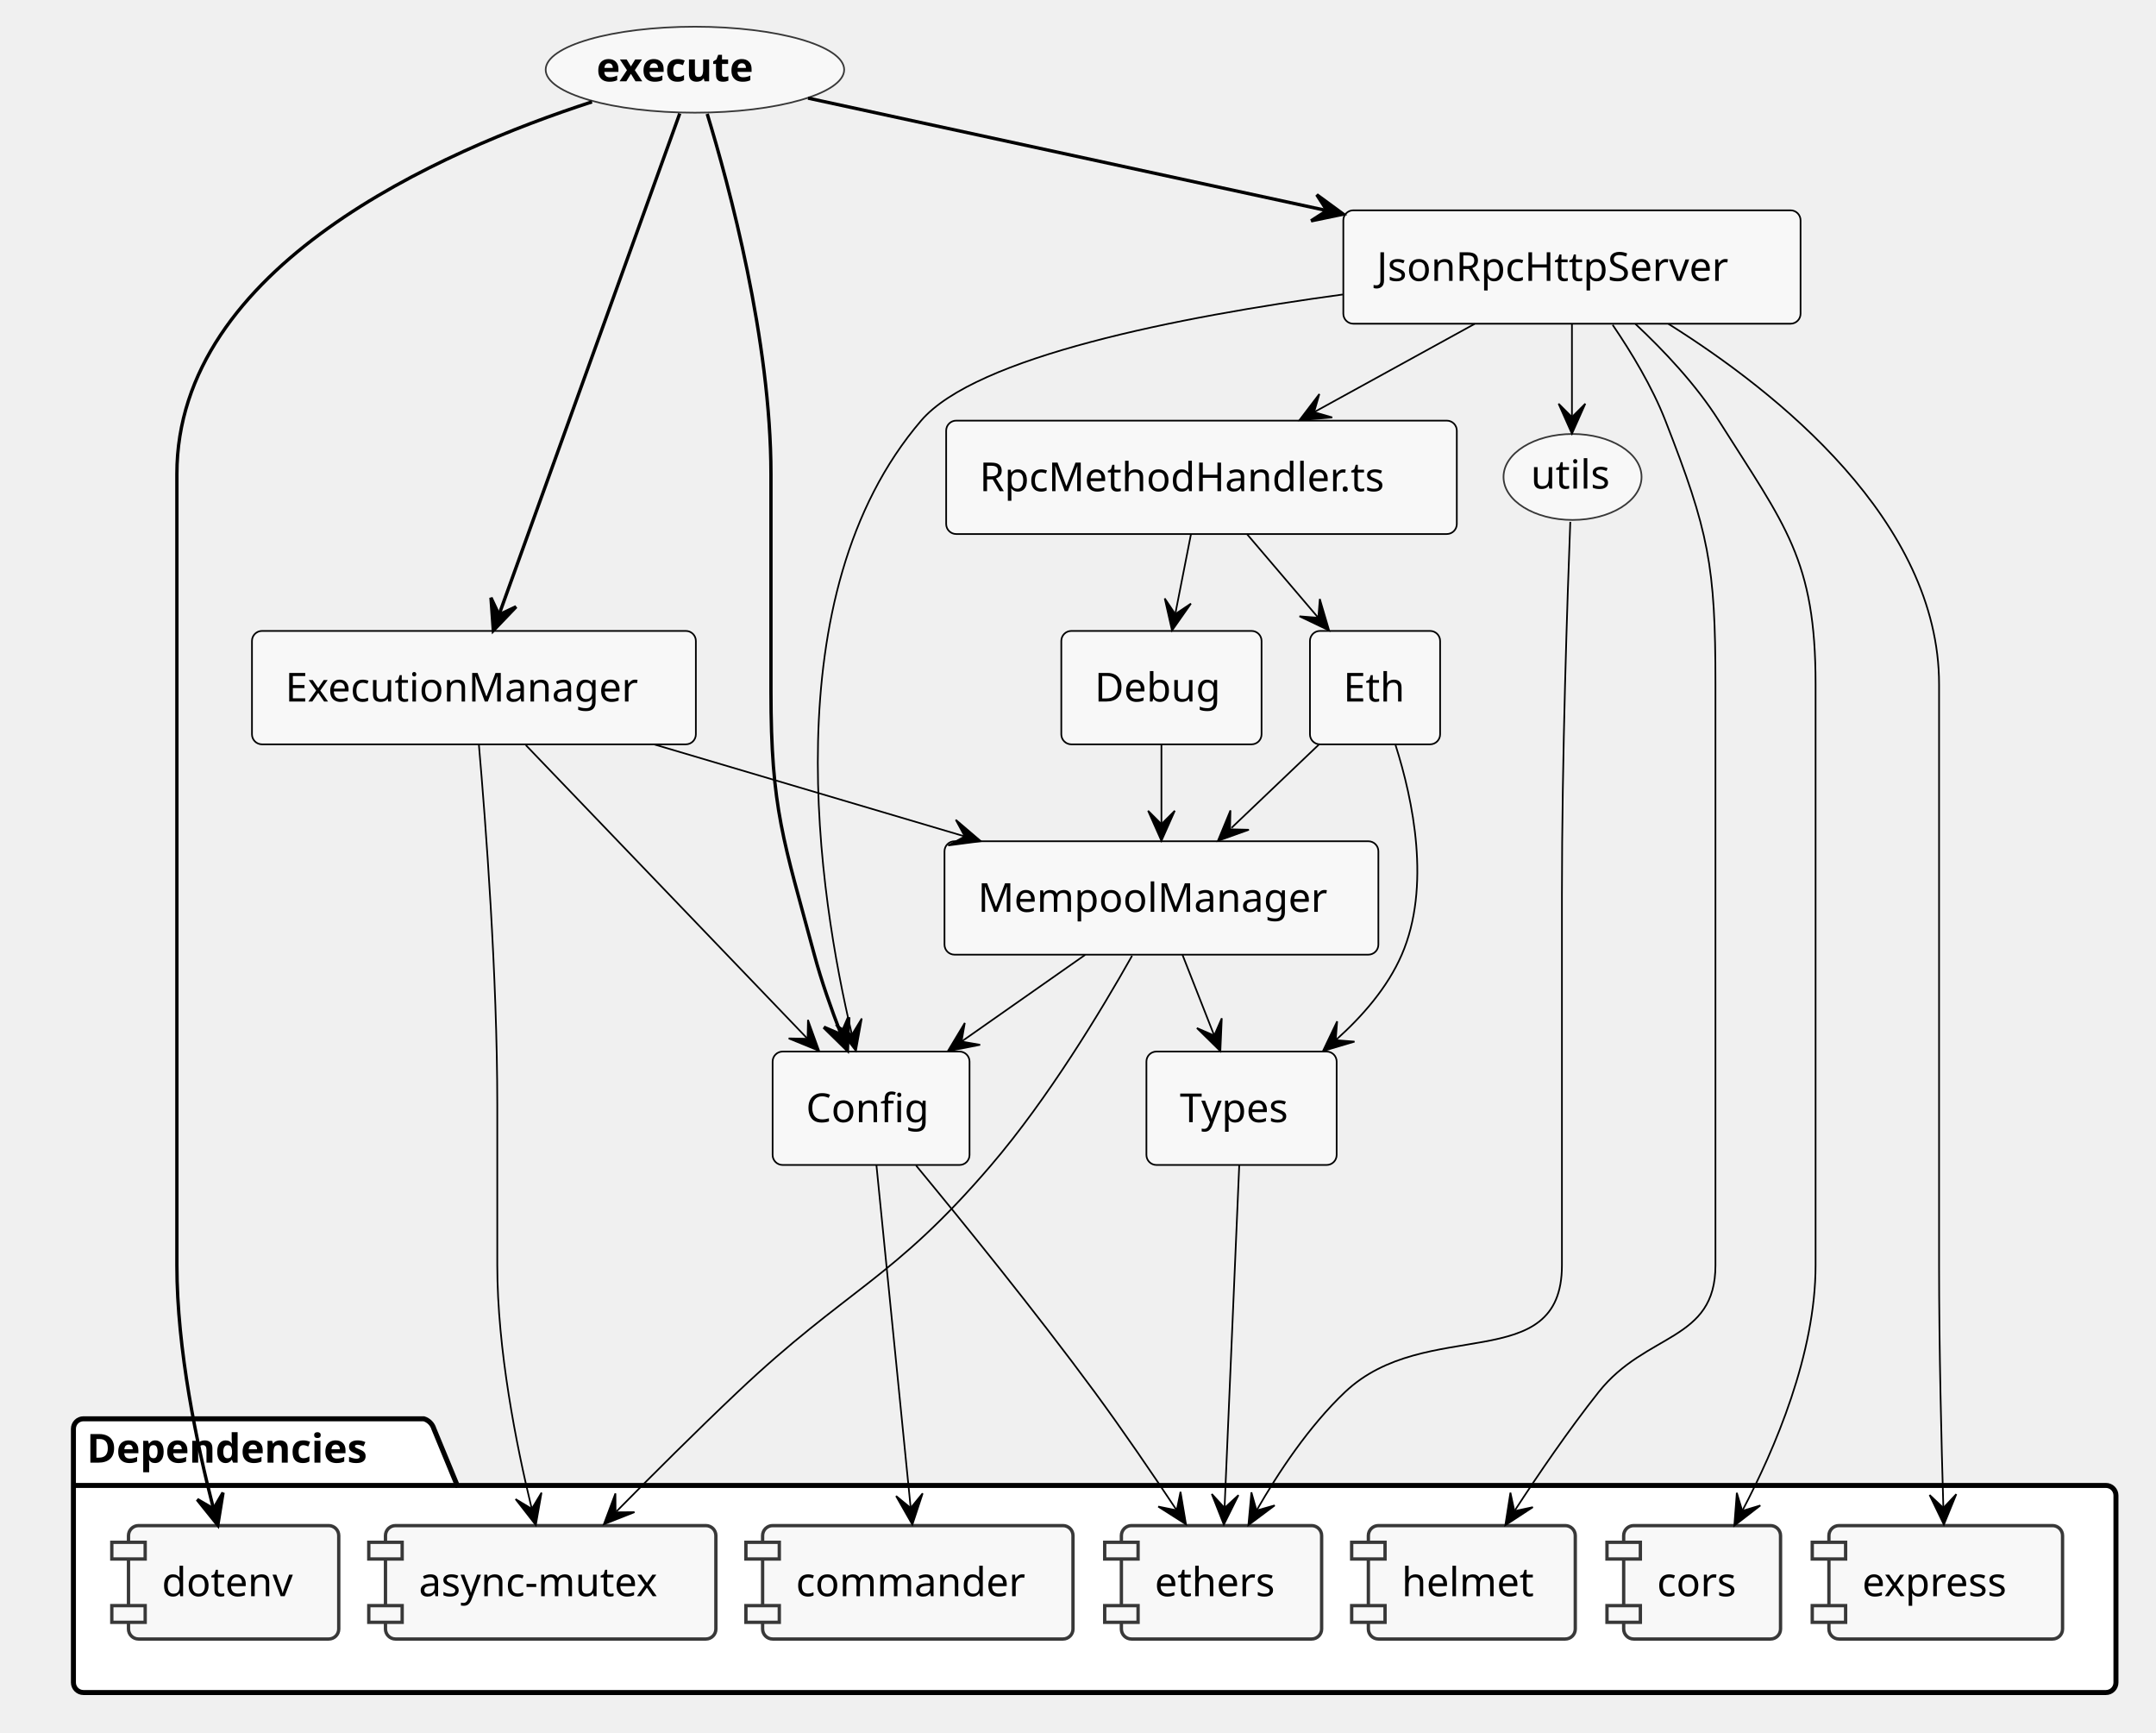
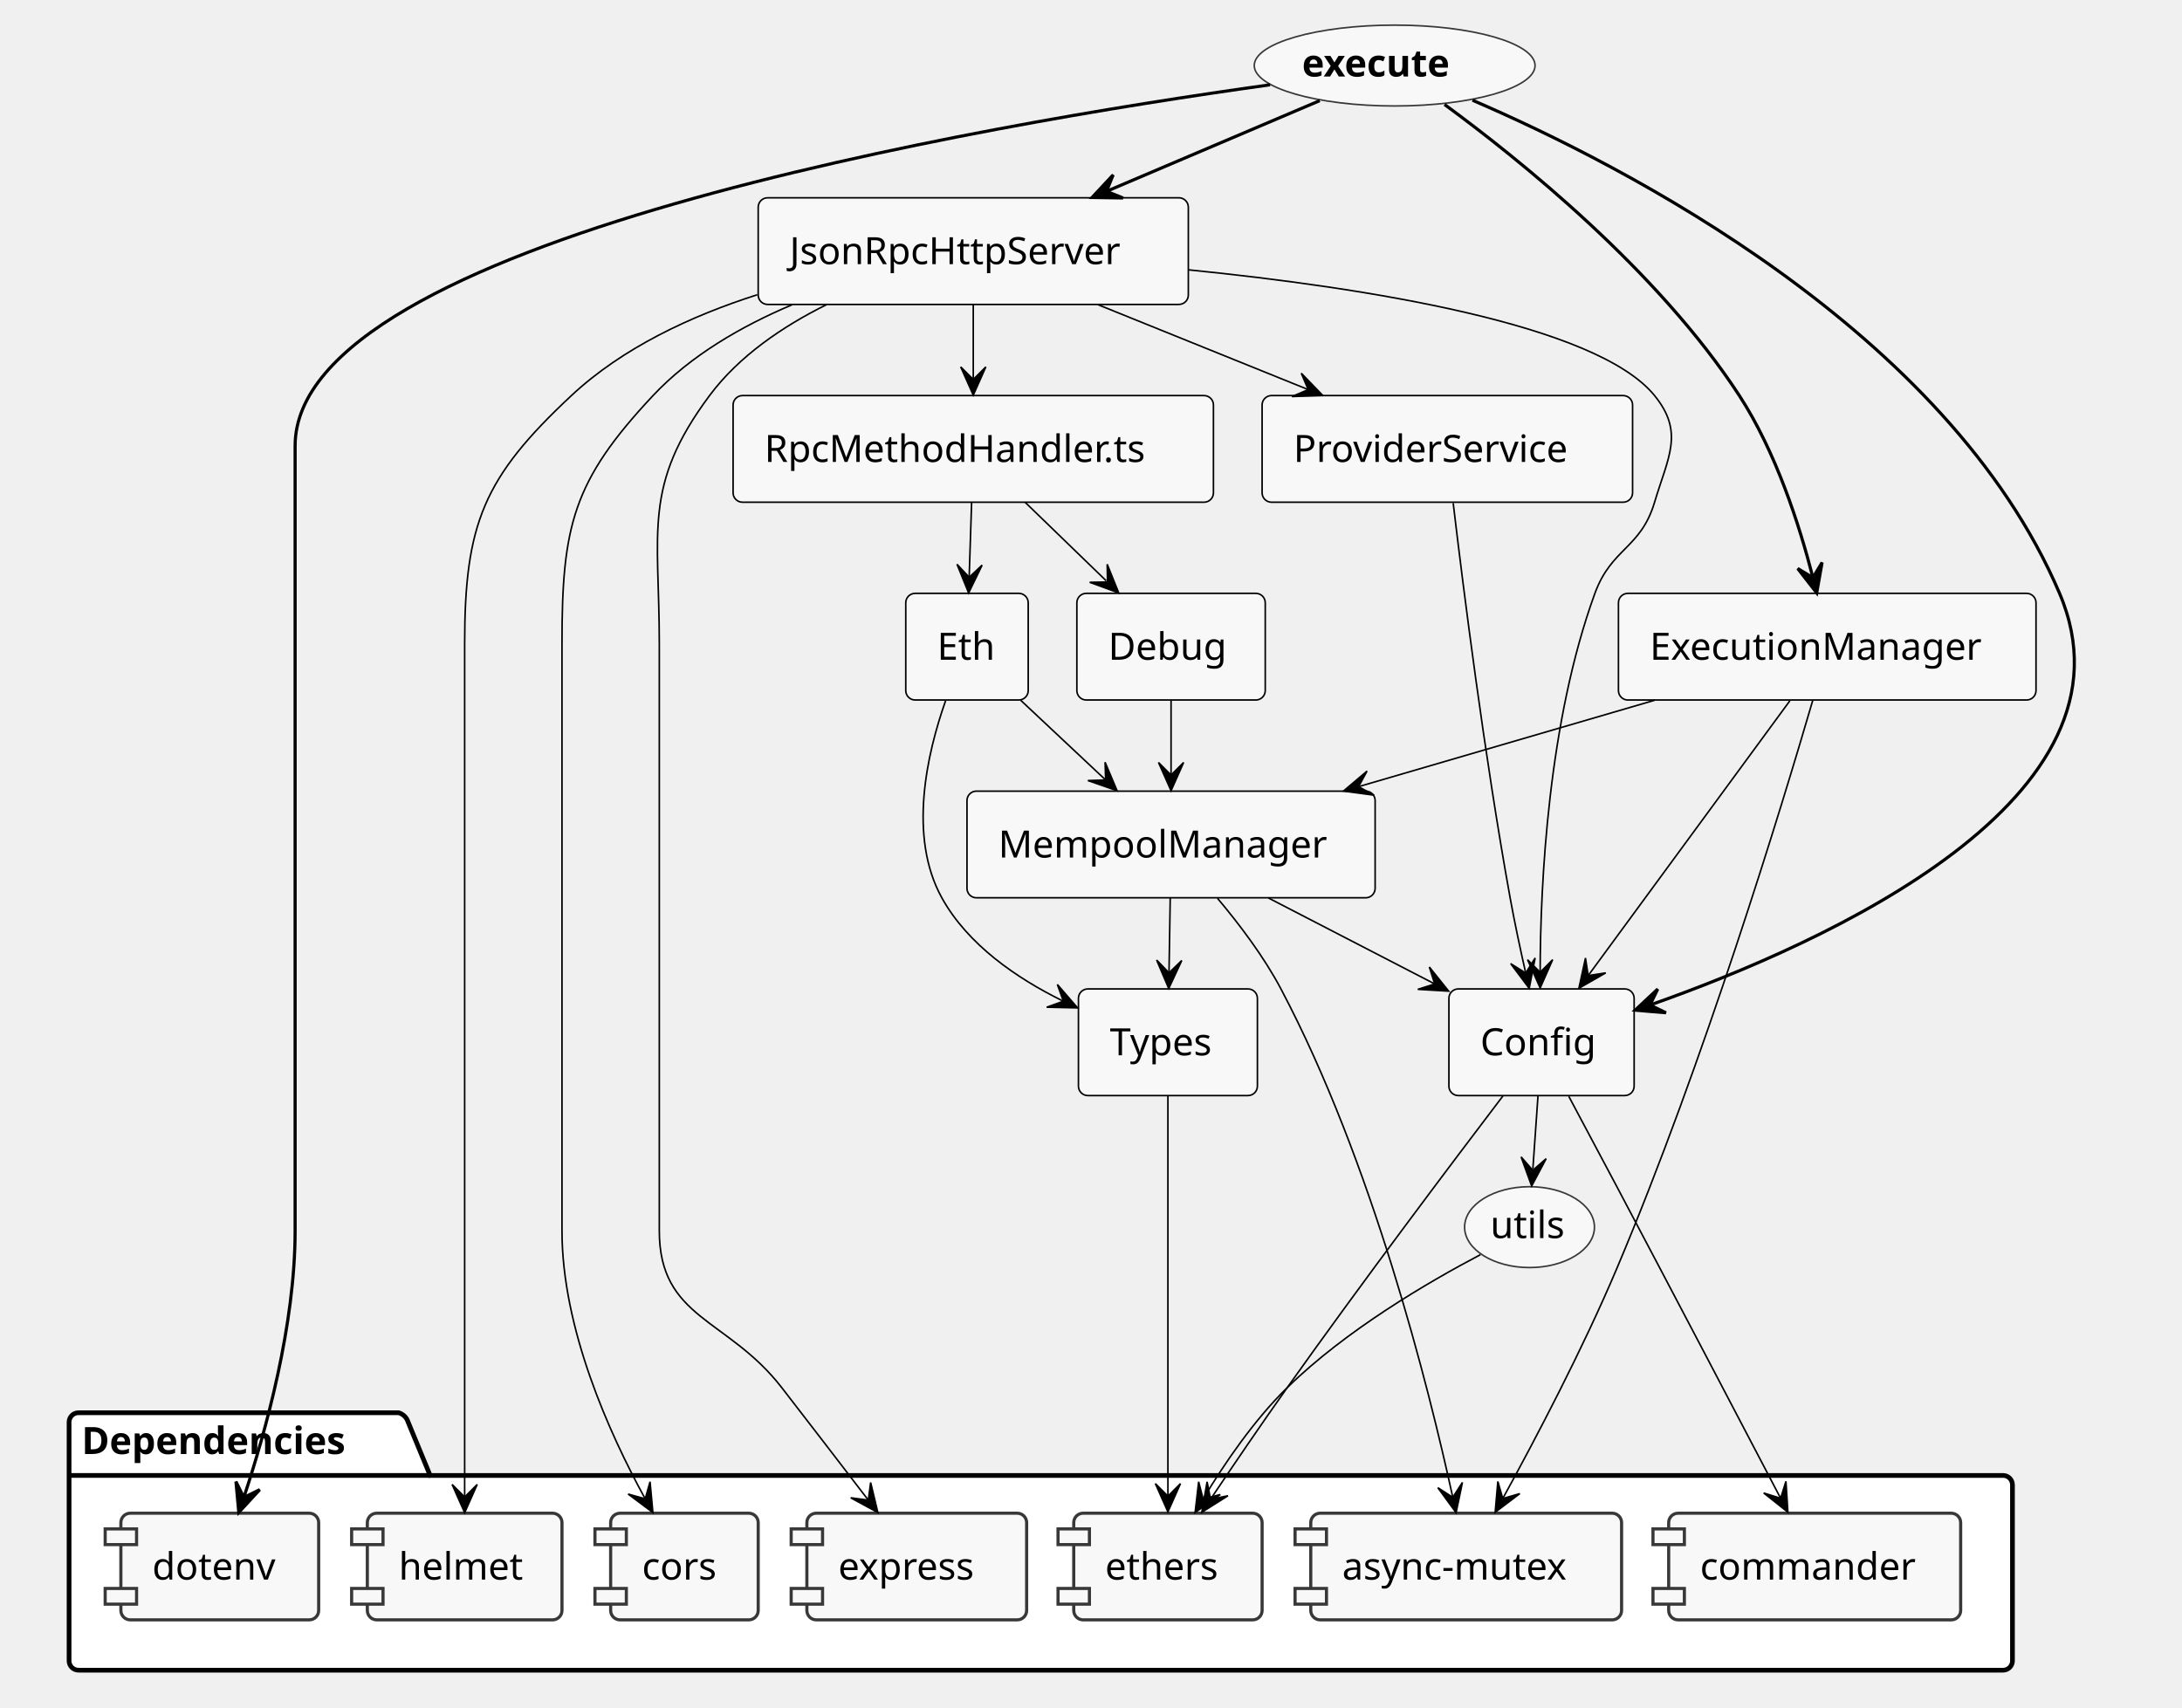
- <svg xmlns="http://www.w3.org/2000/svg" contentScriptType="application/ecmascript" contentStyleType="text/css" height="519px" preserveAspectRatio="none" style="width:646px;height:519px;" version="1.1" viewBox="0 0 646 519" width="646px" zoomAndPan="magnify">
+ <svg xmlns="http://www.w3.org/2000/svg" contentScriptType="application/ecmascript" contentStyleType="text/css" height="544px" preserveAspectRatio="none" style="width:695px;height:544px;" version="1.1" viewBox="0 0 695 544" width="695px" zoomAndPan="magnify">
  <defs />
  <g>
-     <path d="M25,425 L127,425 A4.5,4.5 0 0 1 130,428 L137,444.969 L631,444.969 A3,3 0 0 1 634,447.969 L634,504 A3,3 0 0 1 631,507 L25,507 A3,3 0 0 1 22,504 L22,428 A3,3 0 0 1 25,425 " fill="#FFFFFF" style="stroke: #000000; stroke-width: 1.5;" />
-     <line style="stroke: #000000; stroke-width: 1.5;" x1="22" x2="137" y1="444.969" y2="444.969" />
-     <text fill="#000000" font-family="Tahoma, sans-serif" font-size="12" font-weight="bold" lengthAdjust="spacingAndGlyphs" textLength="102" x="26" y="438.139">Dependencies</text>
-     <rect fill="#F8F8F8" height="33.969" rx="3" ry="3" style="stroke: #383838; stroke-width: 1.0;" width="99" x="115.5" y="457" />
-     <rect fill="#F8F8F8" height="5" style="stroke: #383838; stroke-width: 1.0;" width="10" x="110.5" y="462" />
-     <rect fill="#F8F8F8" height="5" style="stroke: #383838; stroke-width: 1.0;" width="10" x="110.5" y="480.969" />
-     <text fill="#000000" font-family="Tahoma, sans-serif" font-size="12" lengthAdjust="spacingAndGlyphs" textLength="79" x="125.5" y="478.139">async-mutex</text>
-     <rect fill="#F8F8F8" height="33.969" rx="3" ry="3" style="stroke: #383838; stroke-width: 1.0;" width="93" x="228.5" y="457" />
-     <rect fill="#F8F8F8" height="5" style="stroke: #383838; stroke-width: 1.0;" width="10" x="223.5" y="462" />
-     <rect fill="#F8F8F8" height="5" style="stroke: #383838; stroke-width: 1.0;" width="10" x="223.5" y="480.969" />
-     <text fill="#000000" font-family="Tahoma, sans-serif" font-size="12" lengthAdjust="spacingAndGlyphs" textLength="73" x="238.5" y="478.139">commander</text>
-     <rect fill="#F8F8F8" height="33.969" rx="3" ry="3" style="stroke: #383838; stroke-width: 1.0;" width="47" x="486.5" y="457" />
-     <rect fill="#F8F8F8" height="5" style="stroke: #383838; stroke-width: 1.0;" width="10" x="481.5" y="462" />
-     <rect fill="#F8F8F8" height="5" style="stroke: #383838; stroke-width: 1.0;" width="10" x="481.5" y="480.969" />
-     <text fill="#000000" font-family="Tahoma, sans-serif" font-size="12" lengthAdjust="spacingAndGlyphs" textLength="27" x="496.5" y="478.139">cors</text>
-     <rect fill="#F8F8F8" height="33.969" rx="3" ry="3" style="stroke: #383838; stroke-width: 1.0;" width="63" x="38.5" y="457" />
-     <rect fill="#F8F8F8" height="5" style="stroke: #383838; stroke-width: 1.0;" width="10" x="33.5" y="462" />
-     <rect fill="#F8F8F8" height="5" style="stroke: #383838; stroke-width: 1.0;" width="10" x="33.5" y="480.969" />
-     <text fill="#000000" font-family="Tahoma, sans-serif" font-size="12" lengthAdjust="spacingAndGlyphs" textLength="43" x="48.5" y="478.139">dotenv</text>
-     <rect fill="#F8F8F8" height="33.969" rx="3" ry="3" style="stroke: #383838; stroke-width: 1.0;" width="60" x="336" y="457" />
-     <rect fill="#F8F8F8" height="5" style="stroke: #383838; stroke-width: 1.0;" width="10" x="331" y="462" />
-     <rect fill="#F8F8F8" height="5" style="stroke: #383838; stroke-width: 1.0;" width="10" x="331" y="480.969" />
-     <text fill="#000000" font-family="Tahoma, sans-serif" font-size="12" lengthAdjust="spacingAndGlyphs" textLength="40" x="346" y="478.139">ethers</text>
-     <rect fill="#F8F8F8" height="33.969" rx="3" ry="3" style="stroke: #383838; stroke-width: 1.0;" width="70" x="548" y="457" />
-     <rect fill="#F8F8F8" height="5" style="stroke: #383838; stroke-width: 1.0;" width="10" x="543" y="462" />
-     <rect fill="#F8F8F8" height="5" style="stroke: #383838; stroke-width: 1.0;" width="10" x="543" y="480.969" />
-     <text fill="#000000" font-family="Tahoma, sans-serif" font-size="12" lengthAdjust="spacingAndGlyphs" textLength="50" x="558" y="478.139">express</text>
-     <rect fill="#F8F8F8" height="33.969" rx="3" ry="3" style="stroke: #383838; stroke-width: 1.0;" width="62" x="410" y="457" />
-     <rect fill="#F8F8F8" height="5" style="stroke: #383838; stroke-width: 1.0;" width="10" x="405" y="462" />
-     <rect fill="#F8F8F8" height="5" style="stroke: #383838; stroke-width: 1.0;" width="10" x="405" y="480.969" />
-     <text fill="#000000" font-family="Tahoma, sans-serif" font-size="12" lengthAdjust="spacingAndGlyphs" textLength="42" x="420" y="478.139">helmet</text>
-     <ellipse cx="208.219" cy="20.877" fill="#F8F8F8" rx="44.719" ry="12.877" style="stroke: #383838; stroke-width: 0.5;" />
-     <text fill="#000000" font-family="Tahoma, sans-serif" font-size="12" font-weight="bold" lengthAdjust="spacingAndGlyphs" textLength="59" x="178.719" y="24.362">execute</text>
-     <rect fill="#F8F8F8" height="33.969" rx="3" ry="3" style="stroke: #000000; stroke-width: 0.5;" width="59" x="231.5" y="315" />
-     <text fill="#000000" font-family="Tahoma, sans-serif" font-size="12" lengthAdjust="spacingAndGlyphs" textLength="39" x="241.5" y="336.139">Config</text>
-     <rect fill="#F8F8F8" height="33.969" rx="3" ry="3" style="stroke: #000000; stroke-width: 0.5;" width="60" x="318" y="189" />
-     <text fill="#000000" font-family="Tahoma, sans-serif" font-size="12" lengthAdjust="spacingAndGlyphs" textLength="40" x="328" y="210.139">Debug</text>
-     <rect fill="#F8F8F8" height="33.969" rx="3" ry="3" style="stroke: #000000; stroke-width: 0.5;" width="39" x="392.5" y="189" />
-     <text fill="#000000" font-family="Tahoma, sans-serif" font-size="12" lengthAdjust="spacingAndGlyphs" textLength="19" x="402.5" y="210.139">Eth</text>
-     <rect fill="#F8F8F8" height="33.969" rx="3" ry="3" style="stroke: #000000; stroke-width: 0.5;" width="133" x="75.5" y="189" />
-     <text fill="#000000" font-family="Tahoma, sans-serif" font-size="12" lengthAdjust="spacingAndGlyphs" textLength="113" x="85.5" y="210.139">ExecutionManager</text>
-     <rect fill="#F8F8F8" height="33.969" rx="3" ry="3" style="stroke: #000000; stroke-width: 0.5;" width="137" x="402.5" y="63" />
-     <text fill="#000000" font-family="Tahoma, sans-serif" font-size="12" lengthAdjust="spacingAndGlyphs" textLength="117" x="412.5" y="84.139">JsonRpcHttpServer</text>
-     <rect fill="#F8F8F8" height="33.969" rx="3" ry="3" style="stroke: #000000; stroke-width: 0.5;" width="130" x="283" y="252" />
-     <text fill="#000000" font-family="Tahoma, sans-serif" font-size="12" lengthAdjust="spacingAndGlyphs" textLength="110" x="293" y="273.139">MempoolManager</text>
-     <rect fill="#F8F8F8" height="33.969" rx="3" ry="3" style="stroke: #000000; stroke-width: 0.5;" width="153" x="283.5" y="126" />
-     <text fill="#000000" font-family="Tahoma, sans-serif" font-size="12" lengthAdjust="spacingAndGlyphs" textLength="133" x="293.5" y="147.139">RpcMethodHandler.ts</text>
+     <path d="M25,450 L127,450 A4.5,4.5 0 0 1 130,453 L137,469.969 L638,469.969 A3,3 0 0 1 641,472.969 L641,529 A3,3 0 0 1 638,532 L25,532 A3,3 0 0 1 22,529 L22,453 A3,3 0 0 1 25,450 " fill="#FFFFFF" style="stroke: #000000; stroke-width: 1.5;" />
+     <line style="stroke: #000000; stroke-width: 1.5;" x1="22" x2="137" y1="469.969" y2="469.969" />
+     <text fill="#000000" font-family="Tahoma, sans-serif" font-size="12" font-weight="bold" lengthAdjust="spacingAndGlyphs" textLength="102" x="26" y="463.139">Dependencies</text>
+     <rect fill="#F8F8F8" height="33.969" rx="3" ry="3" style="stroke: #383838; stroke-width: 1.0;" width="99" x="417.5" y="482" />
+     <rect fill="#F8F8F8" height="5" style="stroke: #383838; stroke-width: 1.0;" width="10" x="412.5" y="487" />
+     <rect fill="#F8F8F8" height="5" style="stroke: #383838; stroke-width: 1.0;" width="10" x="412.5" y="505.969" />
+     <text fill="#000000" font-family="Tahoma, sans-serif" font-size="12" lengthAdjust="spacingAndGlyphs" textLength="79" x="427.5" y="503.139">async-mutex</text>
+     <rect fill="#F8F8F8" height="33.969" rx="3" ry="3" style="stroke: #383838; stroke-width: 1.0;" width="93" x="531.5" y="482" />
+     <rect fill="#F8F8F8" height="5" style="stroke: #383838; stroke-width: 1.0;" width="10" x="526.5" y="487" />
+     <rect fill="#F8F8F8" height="5" style="stroke: #383838; stroke-width: 1.0;" width="10" x="526.5" y="505.969" />
+     <text fill="#000000" font-family="Tahoma, sans-serif" font-size="12" lengthAdjust="spacingAndGlyphs" textLength="73" x="541.5" y="503.139">commander</text>
+     <rect fill="#F8F8F8" height="33.969" rx="3" ry="3" style="stroke: #383838; stroke-width: 1.0;" width="47" x="194.5" y="482" />
+     <rect fill="#F8F8F8" height="5" style="stroke: #383838; stroke-width: 1.0;" width="10" x="189.5" y="487" />
+     <rect fill="#F8F8F8" height="5" style="stroke: #383838; stroke-width: 1.0;" width="10" x="189.5" y="505.969" />
+     <text fill="#000000" font-family="Tahoma, sans-serif" font-size="12" lengthAdjust="spacingAndGlyphs" textLength="27" x="204.5" y="503.139">cors</text>
+     <rect fill="#F8F8F8" height="33.969" rx="3" ry="3" style="stroke: #383838; stroke-width: 1.0;" width="63" x="38.5" y="482" />
+     <rect fill="#F8F8F8" height="5" style="stroke: #383838; stroke-width: 1.0;" width="10" x="33.5" y="487" />
+     <rect fill="#F8F8F8" height="5" style="stroke: #383838; stroke-width: 1.0;" width="10" x="33.5" y="505.969" />
+     <text fill="#000000" font-family="Tahoma, sans-serif" font-size="12" lengthAdjust="spacingAndGlyphs" textLength="43" x="48.5" y="503.139">dotenv</text>
+     <rect fill="#F8F8F8" height="33.969" rx="3" ry="3" style="stroke: #383838; stroke-width: 1.0;" width="60" x="342" y="482" />
+     <rect fill="#F8F8F8" height="5" style="stroke: #383838; stroke-width: 1.0;" width="10" x="337" y="487" />
+     <rect fill="#F8F8F8" height="5" style="stroke: #383838; stroke-width: 1.0;" width="10" x="337" y="505.969" />
+     <text fill="#000000" font-family="Tahoma, sans-serif" font-size="12" lengthAdjust="spacingAndGlyphs" textLength="40" x="352" y="503.139">ethers</text>
+     <rect fill="#F8F8F8" height="33.969" rx="3" ry="3" style="stroke: #383838; stroke-width: 1.0;" width="70" x="257" y="482" />
+     <rect fill="#F8F8F8" height="5" style="stroke: #383838; stroke-width: 1.0;" width="10" x="252" y="487" />
+     <rect fill="#F8F8F8" height="5" style="stroke: #383838; stroke-width: 1.0;" width="10" x="252" y="505.969" />
+     <text fill="#000000" font-family="Tahoma, sans-serif" font-size="12" lengthAdjust="spacingAndGlyphs" textLength="50" x="267" y="503.139">express</text>
+     <rect fill="#F8F8F8" height="33.969" rx="3" ry="3" style="stroke: #383838; stroke-width: 1.0;" width="62" x="117" y="482" />
+     <rect fill="#F8F8F8" height="5" style="stroke: #383838; stroke-width: 1.0;" width="10" x="112" y="487" />
+     <rect fill="#F8F8F8" height="5" style="stroke: #383838; stroke-width: 1.0;" width="10" x="112" y="505.969" />
+     <text fill="#000000" font-family="Tahoma, sans-serif" font-size="12" lengthAdjust="spacingAndGlyphs" textLength="42" x="127" y="503.139">helmet</text>
+     <ellipse cx="444.219" cy="20.877" fill="#F8F8F8" rx="44.719" ry="12.877" style="stroke: #383838; stroke-width: 0.5;" />
+     <text fill="#000000" font-family="Tahoma, sans-serif" font-size="12" font-weight="bold" lengthAdjust="spacingAndGlyphs" textLength="59" x="414.719" y="24.362">execute</text>
+     <rect fill="#F8F8F8" height="33.969" rx="3" ry="3" style="stroke: #000000; stroke-width: 0.5;" width="59" x="461.5" y="315" />
+     <text fill="#000000" font-family="Tahoma, sans-serif" font-size="12" lengthAdjust="spacingAndGlyphs" textLength="39" x="471.5" y="336.139">Config</text>
+     <rect fill="#F8F8F8" height="33.969" rx="3" ry="3" style="stroke: #000000; stroke-width: 0.5;" width="60" x="343" y="189" />
+     <text fill="#000000" font-family="Tahoma, sans-serif" font-size="12" lengthAdjust="spacingAndGlyphs" textLength="40" x="353" y="210.139">Debug</text>
+     <rect fill="#F8F8F8" height="33.969" rx="3" ry="3" style="stroke: #000000; stroke-width: 0.5;" width="39" x="288.5" y="189" />
+     <text fill="#000000" font-family="Tahoma, sans-serif" font-size="12" lengthAdjust="spacingAndGlyphs" textLength="19" x="298.5" y="210.139">Eth</text>
+     <rect fill="#F8F8F8" height="33.969" rx="3" ry="3" style="stroke: #000000; stroke-width: 0.5;" width="133" x="515.5" y="189" />
+     <text fill="#000000" font-family="Tahoma, sans-serif" font-size="12" lengthAdjust="spacingAndGlyphs" textLength="113" x="525.5" y="210.139">ExecutionManager</text>
+     <rect fill="#F8F8F8" height="33.969" rx="3" ry="3" style="stroke: #000000; stroke-width: 0.5;" width="137" x="241.5" y="63" />
+     <text fill="#000000" font-family="Tahoma, sans-serif" font-size="12" lengthAdjust="spacingAndGlyphs" textLength="117" x="251.5" y="84.139">JsonRpcHttpServer</text>
+     <rect fill="#F8F8F8" height="33.969" rx="3" ry="3" style="stroke: #000000; stroke-width: 0.5;" width="130" x="308" y="252" />
+     <text fill="#000000" font-family="Tahoma, sans-serif" font-size="12" lengthAdjust="spacingAndGlyphs" textLength="110" x="318" y="273.139">MempoolManager</text>
+     <rect fill="#F8F8F8" height="33.969" rx="3" ry="3" style="stroke: #000000; stroke-width: 0.5;" width="118" x="402" y="126" />
+     <text fill="#000000" font-family="Tahoma, sans-serif" font-size="12" lengthAdjust="spacingAndGlyphs" textLength="98" x="412" y="147.139">ProviderService</text>
+     <rect fill="#F8F8F8" height="33.969" rx="3" ry="3" style="stroke: #000000; stroke-width: 0.5;" width="153" x="233.5" y="126" />
+     <text fill="#000000" font-family="Tahoma, sans-serif" font-size="12" lengthAdjust="spacingAndGlyphs" textLength="133" x="243.5" y="147.139">RpcMethodHandler.ts</text>
    <rect fill="#F8F8F8" height="33.969" rx="3" ry="3" style="stroke: #000000; stroke-width: 0.5;" width="57" x="343.5" y="315" />
    <text fill="#000000" font-family="Tahoma, sans-serif" font-size="12" lengthAdjust="spacingAndGlyphs" textLength="37" x="353.5" y="336.139">Types</text>
-     <ellipse cx="471.178" cy="142.877" fill="#F8F8F8" rx="20.678" ry="12.877" style="stroke: #383838; stroke-width: 0.5;" />
-     <text fill="#000000" font-family="Tahoma, sans-serif" font-size="12" lengthAdjust="spacingAndGlyphs" textLength="25" x="458.678" y="146.362">utils</text>
-     <path d="M262.606,349.06 C265.135,374.348 270.047,423.466 272.868,451.682 " fill="none" id="_Config-&gt;commander" style="stroke: #000000; stroke-width: 0.5;" />
-     <polygon fill="#000000" points="273.37,456.696,276.454,447.343,272.872,451.721,268.494,448.139,273.37,456.696" style="stroke: #000000; stroke-width: 0.5;" />
-     <path d="M274.475,349.127 C288.283,365.827 310.191,392.817 328,417 C336.413,428.424 345.343,441.53 352.432,452.19 " fill="none" id="_Config-&gt;ethers" style="stroke: #000000; stroke-width: 0.5;" />
-     <polygon fill="#000000" points="355.35,456.596,353.715,446.884,352.589,452.428,347.046,451.301,355.35,456.596" style="stroke: #000000; stroke-width: 0.5;" />
-     <path d="M348,223.027 C348,230.255 348,238.894 348,246.659 " fill="none" id="_Debug-&gt;_MempoolManager" style="stroke: #000000; stroke-width: 0.5;" />
-     <polygon fill="#000000" points="348,251.868,352,242.868,348,246.868,344,242.868,348,251.868" style="stroke: #000000; stroke-width: 0.5;" />
-     <path d="M395.185,223.027 C387.164,230.672 377.487,239.895 368.989,247.994 " fill="none" id="_Eth-&gt;_MempoolManager" style="stroke: #000000; stroke-width: 0.5;" />
-     <polygon fill="#000000" points="364.925,251.868,374.199,248.553,368.544,248.418,368.679,242.762,364.925,251.868" style="stroke: #000000; stroke-width: 0.5;" />
-     <path d="M418.132,223.149 C423.384,239.639 428.823,265.635 420,286 C415.746,295.818 408.179,304.476 400.293,311.509 " fill="none" id="_Eth-&gt;_Types" style="stroke: #000000; stroke-width: 0.5;" />
-     <polygon fill="#000000" points="396.408,314.828,405.849,312.022,400.209,311.58,400.651,305.94,396.408,314.828" style="stroke: #000000; stroke-width: 0.5;" />
-     <path d="M211.902,34.118 C218.464,55.607 231,101.908 231,142 C231,142 231,142 231,207 C231,242.583 234.778,251.632 244,286 C246.11,293.864 249.079,302.266 251.946,309.654 " fill="none" id="&lt;b&gt;execute&lt;/b&gt;-&gt;_Config" style="stroke: #000000; stroke-width: 1.0;" />
-     <polygon fill="#000000" points="253.903,314.589,254.304,304.748,252.06,309.941,246.867,307.697,253.903,314.589" style="stroke: #000000; stroke-width: 1.0;" />
-     <path d="M177.377,30.516 C132.205,45.162 53,79.722 53,142 C53,142 53,142 53,379 C53,404.315 59.044,432.863 63.925,451.786 " fill="none" id="&lt;b&gt;execute&lt;/b&gt;-&gt;dotenv" style="stroke: #000000; stroke-width: 1.0;" />
-     <polygon fill="#000000" points="65.265,456.858,66.833,447.135,63.988,452.024,59.099,449.178,65.265,456.858" style="stroke: #000000; stroke-width: 1.0;" />
-     <path d="M203.67,34.007 C192.664,64.523 163.509,145.361 149.596,183.938 " fill="none" id="&lt;b&gt;execute&lt;/b&gt;-&gt;_ExecutionManager" style="stroke: #000000; stroke-width: 1.0;" />
-     <polygon fill="#000000" points="147.817,188.87,154.634,181.762,149.514,184.167,147.109,179.047,147.817,188.87" style="stroke: #000000; stroke-width: 1.0;" />
-     <path d="M242.113,29.393 C281.215,37.868 346.455,52.007 397.301,63.027 " fill="none" id="&lt;b&gt;execute&lt;/b&gt;-&gt;_JsonRpcHttpServer" style="stroke: #000000; stroke-width: 1.0;" />
-     <polygon fill="#000000" points="402.487,64.151,394.54,58.334,397.601,63.091,392.844,66.152,402.487,64.151" style="stroke: #000000; stroke-width: 1.0;" />
-     <path d="M143.485,223.035 C145.539,246.652 149,292.188 149,331 C149,331 149,331 149,379 C149,404.27 154.689,432.826 159.282,451.764 " fill="none" id="_ExecutionManager-&gt;async-mutex" style="stroke: #000000; stroke-width: 0.5;" />
-     <polygon fill="#000000" points="160.543,456.84,162.255,447.141,159.338,451.987,154.491,449.07,160.543,456.84" style="stroke: #000000; stroke-width: 0.5;" />
-     <path d="M157.557,223.211 C179.205,245.769 218.388,286.598 241.819,311.013 " fill="none" id="_ExecutionManager-&gt;_Config" style="stroke: #000000; stroke-width: 0.5;" />
-     <polygon fill="#000000" points="245.439,314.785,242.095,305.521,241.978,311.177,236.322,311.059,245.439,314.785" style="stroke: #000000; stroke-width: 0.5;" />
-     <path d="M196.124,223.027 C224.634,231.469 259.648,241.838 288.869,250.49 " fill="none" id="_ExecutionManager-&gt;_MempoolManager" style="stroke: #000000; stroke-width: 0.5;" />
-     <polygon fill="#000000" points="293.88,251.974,286.387,245.582,289.086,250.554,284.115,253.253,293.88,251.974" style="stroke: #000000; stroke-width: 0.5;" />
-     <path d="M402.309,88.221 C352.982,94.936 292.419,106.84 276,126 C231.109,178.384 245.464,268.555 255.184,309.571 " fill="none" id="_JsonRpcHttpServer-&gt;_Config" style="stroke: #000000; stroke-width: 0.5;" />
-     <polygon fill="#000000" points="256.459,314.79,258.207,305.098,255.272,309.933,250.436,306.997,256.459,314.79" style="stroke: #000000; stroke-width: 0.5;" />
-     <path d="M490.015,97.038 C498.567,105.037 508.235,115.281 515,126 C534.962,157.63 544,167.598 544,205 C544,205 544,205 544,379 C544,405.557 531.85,433.954 522.077,452.5 " fill="none" id="_JsonRpcHttpServer-&gt;cors" style="stroke: #000000; stroke-width: 0.5;" />
-     <polygon fill="#000000" points="519.652,456.997,527.444,450.973,522.025,452.596,520.403,447.176,519.652,456.997" style="stroke: #000000; stroke-width: 0.5;" />
-     <path d="M499.901,97.016 C532.492,117.449 581,156.078 581,205 C581,205 581,205 581,379 C581,403.917 581.711,432.541 582.285,451.592 " fill="none" id="_JsonRpcHttpServer-&gt;express" style="stroke: #000000; stroke-width: 0.5;" />
-     <polygon fill="#000000" points="582.443,456.7,586.163,447.581,582.289,451.702,578.167,447.828,582.443,456.7" style="stroke: #000000; stroke-width: 0.5;" />
-     <path d="M483.196,97.314 C488.795,105.534 495.052,115.885 499,126 C511.994,159.292 514,169.262 514,205 C514,205 514,205 514,379 C514,401.961 493.263,399.006 479,417 C470.059,428.279 460.974,441.586 453.93,452.398 " fill="none" id="_JsonRpcHttpServer-&gt;helmet" style="stroke: #000000; stroke-width: 0.5;" />
-     <polygon fill="#000000" points="451.042,456.866,459.286,451.478,453.756,452.667,452.567,447.136,451.042,456.866" style="stroke: #000000; stroke-width: 0.5;" />
-     <path d="M441.836,97.027 C427.167,105.089 409.302,114.906 394.011,123.309 " fill="none" id="_JsonRpcHttpServer-&gt;_RpcMethodHandler_ts" style="stroke: #000000; stroke-width: 0.5;" />
-     <polygon fill="#000000" points="389.355,125.868,399.169,125.041,393.738,123.461,395.318,118.029,389.355,125.868" style="stroke: #000000; stroke-width: 0.5;" />
-     <path d="M471,97.027 C471,105.563 471,116.067 471,124.777 " fill="none" id="_JsonRpcHttpServer-&gt;utils" style="stroke: #000000; stroke-width: 0.5;" />
-     <polygon fill="#000000" points="471,129.935,475,120.935,471,124.935,467,120.935,471,129.935" style="stroke: #000000; stroke-width: 0.5;" />
-     <path d="M339.197,286.308 C329.844,302.923 314.074,329.018 297,349 C267.557,383.459 253.926,385.852 221,417 C208.724,428.613 195.327,441.983 184.716,452.746 " fill="none" id="_MempoolManager-&gt;async-mutex" style="stroke: #000000; stroke-width: 0.5;" />
-     <polygon fill="#000000" points="180.94,456.586,190.102,452.973,184.446,453.021,184.398,447.364,180.94,456.586" style="stroke: #000000; stroke-width: 0.5;" />
-     <path d="M325.142,286.027 C313.842,293.95 300.124,303.568 288.279,311.873 " fill="none" id="_MempoolManager-&gt;_Config" style="stroke: #000000; stroke-width: 0.5;" />
-     <polygon fill="#000000" points="284.008,314.868,293.674,312.977,288.102,311.998,289.082,306.427,284.008,314.868" style="stroke: #000000; stroke-width: 0.5;" />
-     <path d="M354.306,286.027 C357.204,293.394 360.679,302.226 363.78,310.107 " fill="none" id="_MempoolManager-&gt;_Types" style="stroke: #000000; stroke-width: 0.5;" />
-     <polygon fill="#000000" points="365.653,314.868,366.081,305.029,363.823,310.215,358.636,307.957,365.653,314.868" style="stroke: #000000; stroke-width: 0.5;" />
-     <path d="M356.847,160.027 C355.425,167.255 353.726,175.894 352.198,183.659 " fill="none" id="_RpcMethodHandler_ts-&gt;_Debug" style="stroke: #000000; stroke-width: 0.5;" />
-     <polygon fill="#000000" points="351.173,188.868,356.836,180.81,352.139,183.962,348.987,179.265,351.173,188.868" style="stroke: #000000; stroke-width: 0.5;" />
-     <path d="M373.662,160.027 C380.179,167.672 388.042,176.895 394.946,184.994 " fill="none" id="_RpcMethodHandler_ts-&gt;_Eth" style="stroke: #000000; stroke-width: 0.5;" />
-     <polygon fill="#000000" points="398.248,188.868,395.454,179.424,395.004,185.063,389.365,184.614,398.248,188.868" style="stroke: #000000; stroke-width: 0.5;" />
-     <path d="M371.312,349.06 C370.228,374.348 368.123,423.466 366.914,451.682 " fill="none" id="_Types-&gt;ethers" style="stroke: #000000; stroke-width: 0.5;" />
-     <polygon fill="#000000" points="366.699,456.696,371.081,447.876,366.913,451.701,363.088,447.533,366.699,456.696" style="stroke: #000000; stroke-width: 0.5;" />
-     <path d="M470.505,156.318 C469.653,178.599 468,227.085 468,268 C468,268 468,268 468,379 C468,412.463 427.302,393.995 403,417 C392.242,427.184 383.045,441.062 376.511,452.455 " fill="none" id="utils-&gt;ethers" style="stroke: #000000; stroke-width: 0.5;" />
-     <polygon fill="#000000" points="374.052,456.846,381.939,450.948,376.495,452.484,374.959,447.039,374.052,456.846" style="stroke: #000000; stroke-width: 0.5;" />
+     <ellipse cx="487.178" cy="390.877" fill="#F8F8F8" rx="20.678" ry="12.877" style="stroke: #383838; stroke-width: 0.5;" />
+     <text fill="#000000" font-family="Tahoma, sans-serif" font-size="12" lengthAdjust="spacingAndGlyphs" textLength="25" x="474.678" y="394.362">utils</text>
+     <path d="M499.69,349.233 C504.26,357.785 509.948,368.452 515,378 C533.365,412.706 554.557,453.155 567.087,477.113 " fill="none" id="_Config-&gt;commander" style="stroke: #000000; stroke-width: 0.5;" />
+     <polygon fill="#000000" points="569.474,481.678,568.849,471.849,567.157,477.247,561.759,475.556,569.474,481.678" style="stroke: #000000; stroke-width: 0.5;" />
+     <path d="M478.705,349.092 C462.639,370.22 433.757,408.556 410,442 C401.784,453.566 392.864,466.68 385.733,477.309 " fill="none" id="_Config-&gt;ethers" style="stroke: #000000; stroke-width: 0.5;" />
+     <polygon fill="#000000" points="382.793,481.7,391.123,476.445,385.574,477.545,384.475,471.996,382.793,481.7" style="stroke: #000000; stroke-width: 0.5;" />
+     <path d="M489.864,349.181 C489.356,356.42 488.756,364.972 488.237,372.373 " fill="none" id="_Config-&gt;utils" style="stroke: #000000; stroke-width: 0.5;" />
+     <polygon fill="#000000" points="487.858,377.768,492.478,369.07,488.208,372.78,484.498,368.51,487.858,377.768" style="stroke: #000000; stroke-width: 0.5;" />
+     <path d="M373,223.027 C373,230.255 373,238.894 373,246.659 " fill="none" id="_Debug-&gt;_MempoolManager" style="stroke: #000000; stroke-width: 0.5;" />
+     <polygon fill="#000000" points="373,251.868,377,242.868,373,246.868,369,242.868,373,251.868" style="stroke: #000000; stroke-width: 0.5;" />
+     <path d="M325.078,223.027 C333.372,230.811 343.41,240.231 352.152,248.435 " fill="none" id="_Eth-&gt;_MempoolManager" style="stroke: #000000; stroke-width: 0.5;" />
+     <polygon fill="#000000" points="355.81,251.868,351.985,242.792,352.164,248.446,346.51,248.626,355.81,251.868" style="stroke: #000000; stroke-width: 0.5;" />
+     <path d="M301.177,223.231 C295.253,240.02 289.174,266.467 300,286 C308.282,300.942 323.822,311.579 338.351,318.745 " fill="none" id="_Eth-&gt;_Types" style="stroke: #000000; stroke-width: 0.5;" />
+     <polygon fill="#000000" points="343.228,321.043,336.792,313.588,338.705,318.911,333.382,320.825,343.228,321.043" style="stroke: #000000; stroke-width: 0.5;" />
+     <path d="M469.017,31.925 C517.009,52.585 620.401,105.366 656,189 C683.802,254.317 581.981,300.23 525.783,320.05 " fill="none" id="&lt;b&gt;execute&lt;/b&gt;-&gt;_Config" style="stroke: #000000; stroke-width: 1.0;" />
+     <polygon fill="#000000" points="520.824,321.773,530.638,322.597,525.547,320.132,528.012,315.04,520.824,321.773" style="stroke: #000000; stroke-width: 1.0;" />
+     <path d="M404.531,27.011 C312.997,39.731 94,76.961 94,142 C94,142 94,142 94,392 C94,422.045 84.715,455.725 77.695,476.893 " fill="none" id="&lt;b&gt;execute&lt;/b&gt;-&gt;dotenv" style="stroke: #000000; stroke-width: 1.0;" />
+     <polygon fill="#000000" points="76.056,481.734,82.73,474.492,77.659,476.998,75.153,471.927,76.056,481.734" style="stroke: #000000; stroke-width: 1.0;" />
+     <path d="M460.11,33.283 C483.806,50.651 528.05,86.133 554,126 C565.654,143.904 573.15,167.255 577.424,183.916 " fill="none" id="&lt;b&gt;execute&lt;/b&gt;-&gt;_ExecutionManager" style="stroke: #000000; stroke-width: 1.0;" />
+     <polygon fill="#000000" points="578.648,188.859,580.365,179.161,577.445,184.006,572.6,181.086,578.648,188.859" style="stroke: #000000; stroke-width: 1.0;" />
+     <path d="M420.352,32.059 C401.623,40.026 374.974,51.362 352.557,60.898 " fill="none" id="&lt;b&gt;execute&lt;/b&gt;-&gt;_JsonRpcHttpServer" style="stroke: #000000; stroke-width: 1.0;" />
+     <polygon fill="#000000" points="347.841,62.903,357.689,63.058,352.441,60.944,354.555,55.697,347.841,62.903" style="stroke: #000000; stroke-width: 1.0;" />
+     <path d="M577.38,223.123 C567.449,257.127 542.712,338.45 515,404 C504.081,429.828 489.064,458.367 478.75,477.147 " fill="none" id="_ExecutionManager-&gt;async-mutex" style="stroke: #000000; stroke-width: 0.5;" />
+     <polygon fill="#000000" points="476.235,481.703,484.087,475.757,478.652,477.326,477.083,471.891,476.235,481.703" style="stroke: #000000; stroke-width: 0.5;" />
+     <path d="M570.103,223.211 C553.617,245.676 523.832,286.262 505.89,310.711 " fill="none" id="_ExecutionManager-&gt;_Config" style="stroke: #000000; stroke-width: 0.5;" />
+     <polygon fill="#000000" points="502.9,314.785,511.45,309.896,505.858,310.754,505,305.163,502.9,314.785" style="stroke: #000000; stroke-width: 0.5;" />
+     <path d="M527.088,223.027 C498.162,231.469 462.638,241.838 432.992,250.49 " fill="none" id="_ExecutionManager-&gt;_MempoolManager" style="stroke: #000000; stroke-width: 0.5;" />
+     <polygon fill="#000000" points="427.908,251.974,437.668,253.291,432.708,250.573,435.426,245.612,427.908,251.974" style="stroke: #000000; stroke-width: 0.5;" />
+     <path d="M378.648,85.961 C435.02,91.633 508.481,103.247 527,126 C536.539,137.72 531.321,145.52 527,160 C522.594,174.765 513.278,174.523 508,189 C493.11,229.846 490.636,281.249 490.559,309.658 " fill="none" id="_JsonRpcHttpServer-&gt;_Config" style="stroke: #000000; stroke-width: 0.5;" />
+     <polygon fill="#000000" points="490.57,314.687,494.549,305.678,490.559,309.687,486.549,305.696,490.57,314.687" style="stroke: #000000; stroke-width: 0.5;" />
+     <path d="M252.257,97.089 C236.244,103.86 219.985,113.226 208,126 C182.408,153.276 179,167.598 179,205 C179,205 179,205 179,392 C179,423.173 194.04,456.508 205.44,477.297 " fill="none" id="_JsonRpcHttpServer-&gt;cors" style="stroke: #000000; stroke-width: 0.5;" />
+     <polygon fill="#000000" points="207.957,481.792,207.051,471.985,205.515,477.429,200.071,475.893,207.957,481.792" style="stroke: #000000; stroke-width: 0.5;" />
+     <path d="M263.246,97.043 C249.364,103.939 235.379,113.388 226,126 C204.623,154.747 210,169.176 210,205 C210,205 210,205 210,392 C210,420.183 231.751,419.712 249,442 C258.14,453.81 268.319,467.062 276.478,477.709 " fill="none" id="_JsonRpcHttpServer-&gt;express" style="stroke: #000000; stroke-width: 0.5;" />
+     <polygon fill="#000000" points="279.613,481.801,277.316,472.224,276.573,477.832,270.965,477.088,279.613,481.801" style="stroke: #000000; stroke-width: 0.5;" />
+     <path d="M241.205,93.885 C220.198,100.592 198.355,110.726 182,126 C154.063,152.09 148,166.775 148,205 C148,205 148,205 148,392 C148,421.35 148,455.27 148,476.676 " fill="none" id="_JsonRpcHttpServer-&gt;helmet" style="stroke: #000000; stroke-width: 0.5;" />
+     <polygon fill="#000000" points="148,481.838,152,472.838,148,476.838,144,472.838,148,481.838" style="stroke: #000000; stroke-width: 0.5;" />
+     <path d="M349.673,97.027 C370.226,105.33 395.39,115.495 416.591,124.06 " fill="none" id="_JsonRpcHttpServer-&gt;_ProviderService" style="stroke: #000000; stroke-width: 0.5;" />
+     <polygon fill="#000000" points="421.33,125.974,414.484,118.894,416.694,124.101,411.487,126.311,421.33,125.974" style="stroke: #000000; stroke-width: 0.5;" />
+     <path d="M310,97.027 C310,104.255 310,112.894 310,120.659 " fill="none" id="_JsonRpcHttpServer-&gt;_RpcMethodHandler_ts" style="stroke: #000000; stroke-width: 0.5;" />
+     <polygon fill="#000000" points="310,125.868,314,116.868,310,120.868,306,116.868,310,125.868" style="stroke: #000000; stroke-width: 0.5;" />
+     <path d="M387.787,286.131 C394.677,294.309 402.54,304.676 408,315 C437.079,369.985 455.085,441.88 462.731,476.936 " fill="none" id="_MempoolManager-&gt;async-mutex" style="stroke: #000000; stroke-width: 0.5;" />
+     <polygon fill="#000000" points="463.784,481.835,465.803,472.195,462.733,476.947,457.982,473.876,463.784,481.835" style="stroke: #000000; stroke-width: 0.5;" />
+     <path d="M404.003,286.027 C420.231,294.416 440.138,304.707 456.812,313.327 " fill="none" id="_MempoolManager-&gt;_Config" style="stroke: #000000; stroke-width: 0.5;" />
+     <polygon fill="#000000" points="461.423,315.71,455.265,308.024,456.981,313.414,451.591,315.131,461.423,315.71" style="stroke: #000000; stroke-width: 0.5;" />
+     <path d="M372.737,286.027 C372.619,293.255 372.477,301.894 372.35,309.659 " fill="none" id="_MempoolManager-&gt;_Types" style="stroke: #000000; stroke-width: 0.5;" />
+     <polygon fill="#000000" points="372.264,314.868,376.413,305.935,372.347,309.869,368.414,305.803,372.264,314.868" style="stroke: #000000; stroke-width: 0.5;" />
+     <path d="M462.866,160.251 C465.999,186.705 472.786,240.681 481,286 C482.415,293.806 484.233,302.314 485.931,309.809 " fill="none" id="_ProviderService-&gt;_Config" style="stroke: #000000; stroke-width: 0.5;" />
+     <polygon fill="#000000" points="487.08,314.816,488.965,305.149,485.961,309.943,481.168,306.939,487.08,314.816" style="stroke: #000000; stroke-width: 0.5;" />
+     <path d="M326.553,160.027 C334.448,167.672 343.974,176.895 352.338,184.994 " fill="none" id="_RpcMethodHandler_ts-&gt;_Debug" style="stroke: #000000; stroke-width: 0.5;" />
+     <polygon fill="#000000" points="356.339,188.868,352.657,179.733,352.748,185.389,347.091,185.48,356.339,188.868" style="stroke: #000000; stroke-width: 0.5;" />
+     <path d="M309.475,160.027 C309.238,167.255 308.954,175.894 308.7,183.659 " fill="none" id="_RpcMethodHandler_ts-&gt;_Eth" style="stroke: #000000; stroke-width: 0.5;" />
+     <polygon fill="#000000" points="308.529,188.868,312.82,180.003,308.692,183.871,304.824,179.743,308.529,188.868" style="stroke: #000000; stroke-width: 0.5;" />
+     <path d="M372,349.121 C372,378.987 372,442.921 372,476.457 " fill="none" id="_Types-&gt;ethers" style="stroke: #000000; stroke-width: 0.5;" />
+     <polygon fill="#000000" points="372,481.569,376,472.569,372,476.569,368,472.569,372,481.569" style="stroke: #000000; stroke-width: 0.5;" />
+     <path d="M471.548,399.643 C455.02,408.33 428.67,423.704 410,442 C399.406,452.381 390.02,466.142 383.226,477.425 " fill="none" id="utils-&gt;ethers" style="stroke: #000000; stroke-width: 0.5;" />
+     <polygon fill="#000000" points="380.661,481.773,388.679,476.053,383.201,477.466,381.788,471.989,380.661,481.773" style="stroke: #000000; stroke-width: 0.5;" />
  </g>
</svg>
